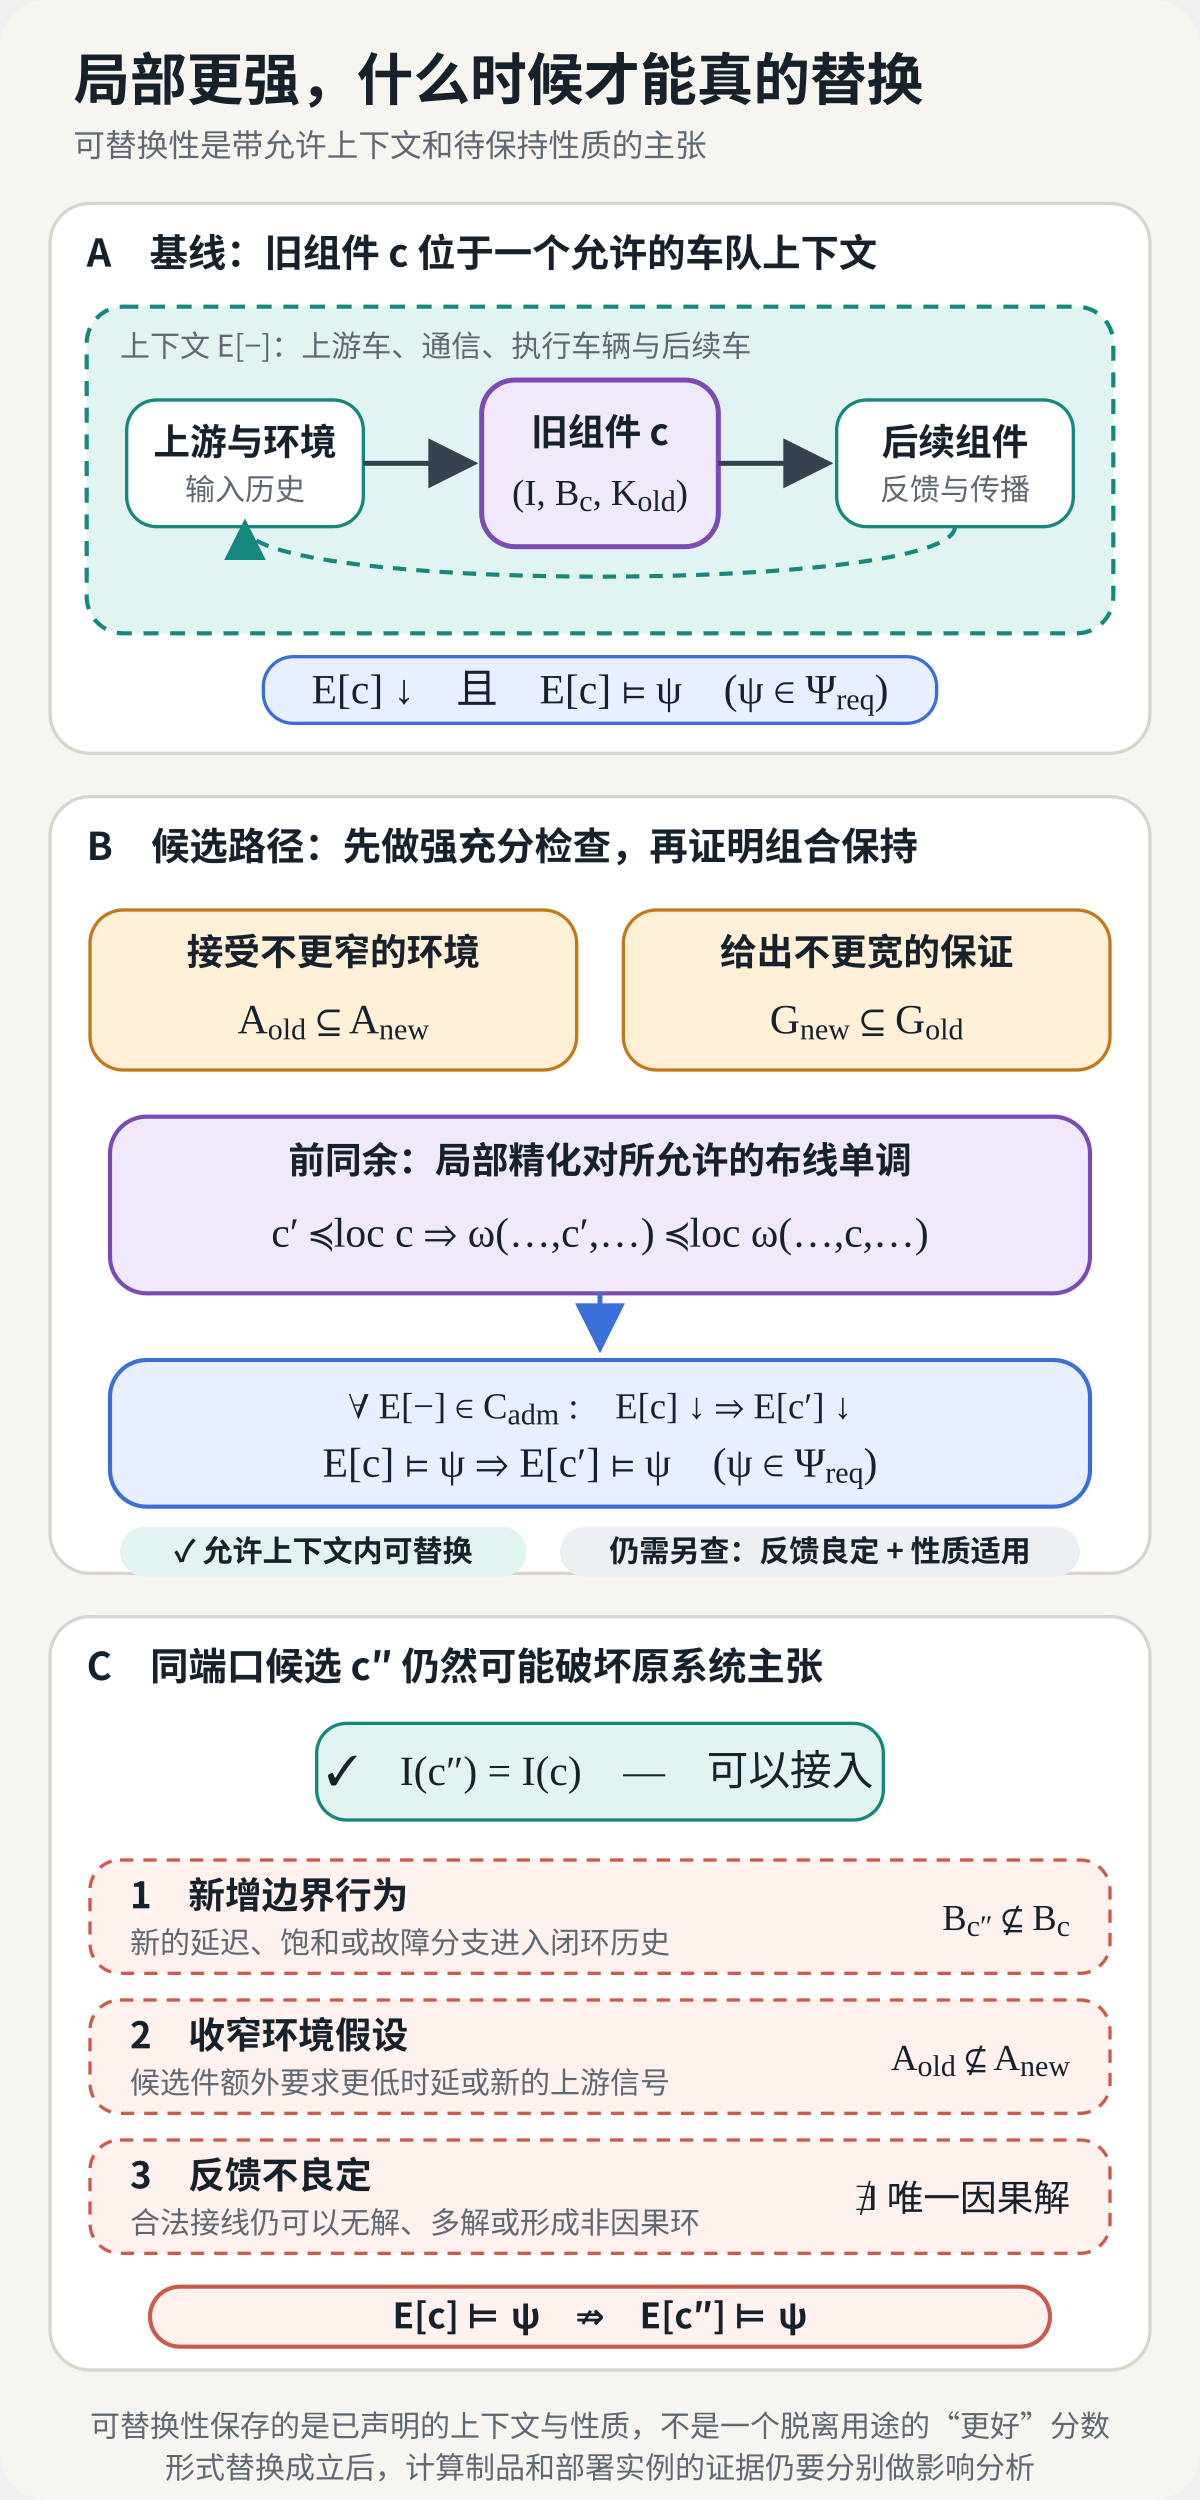
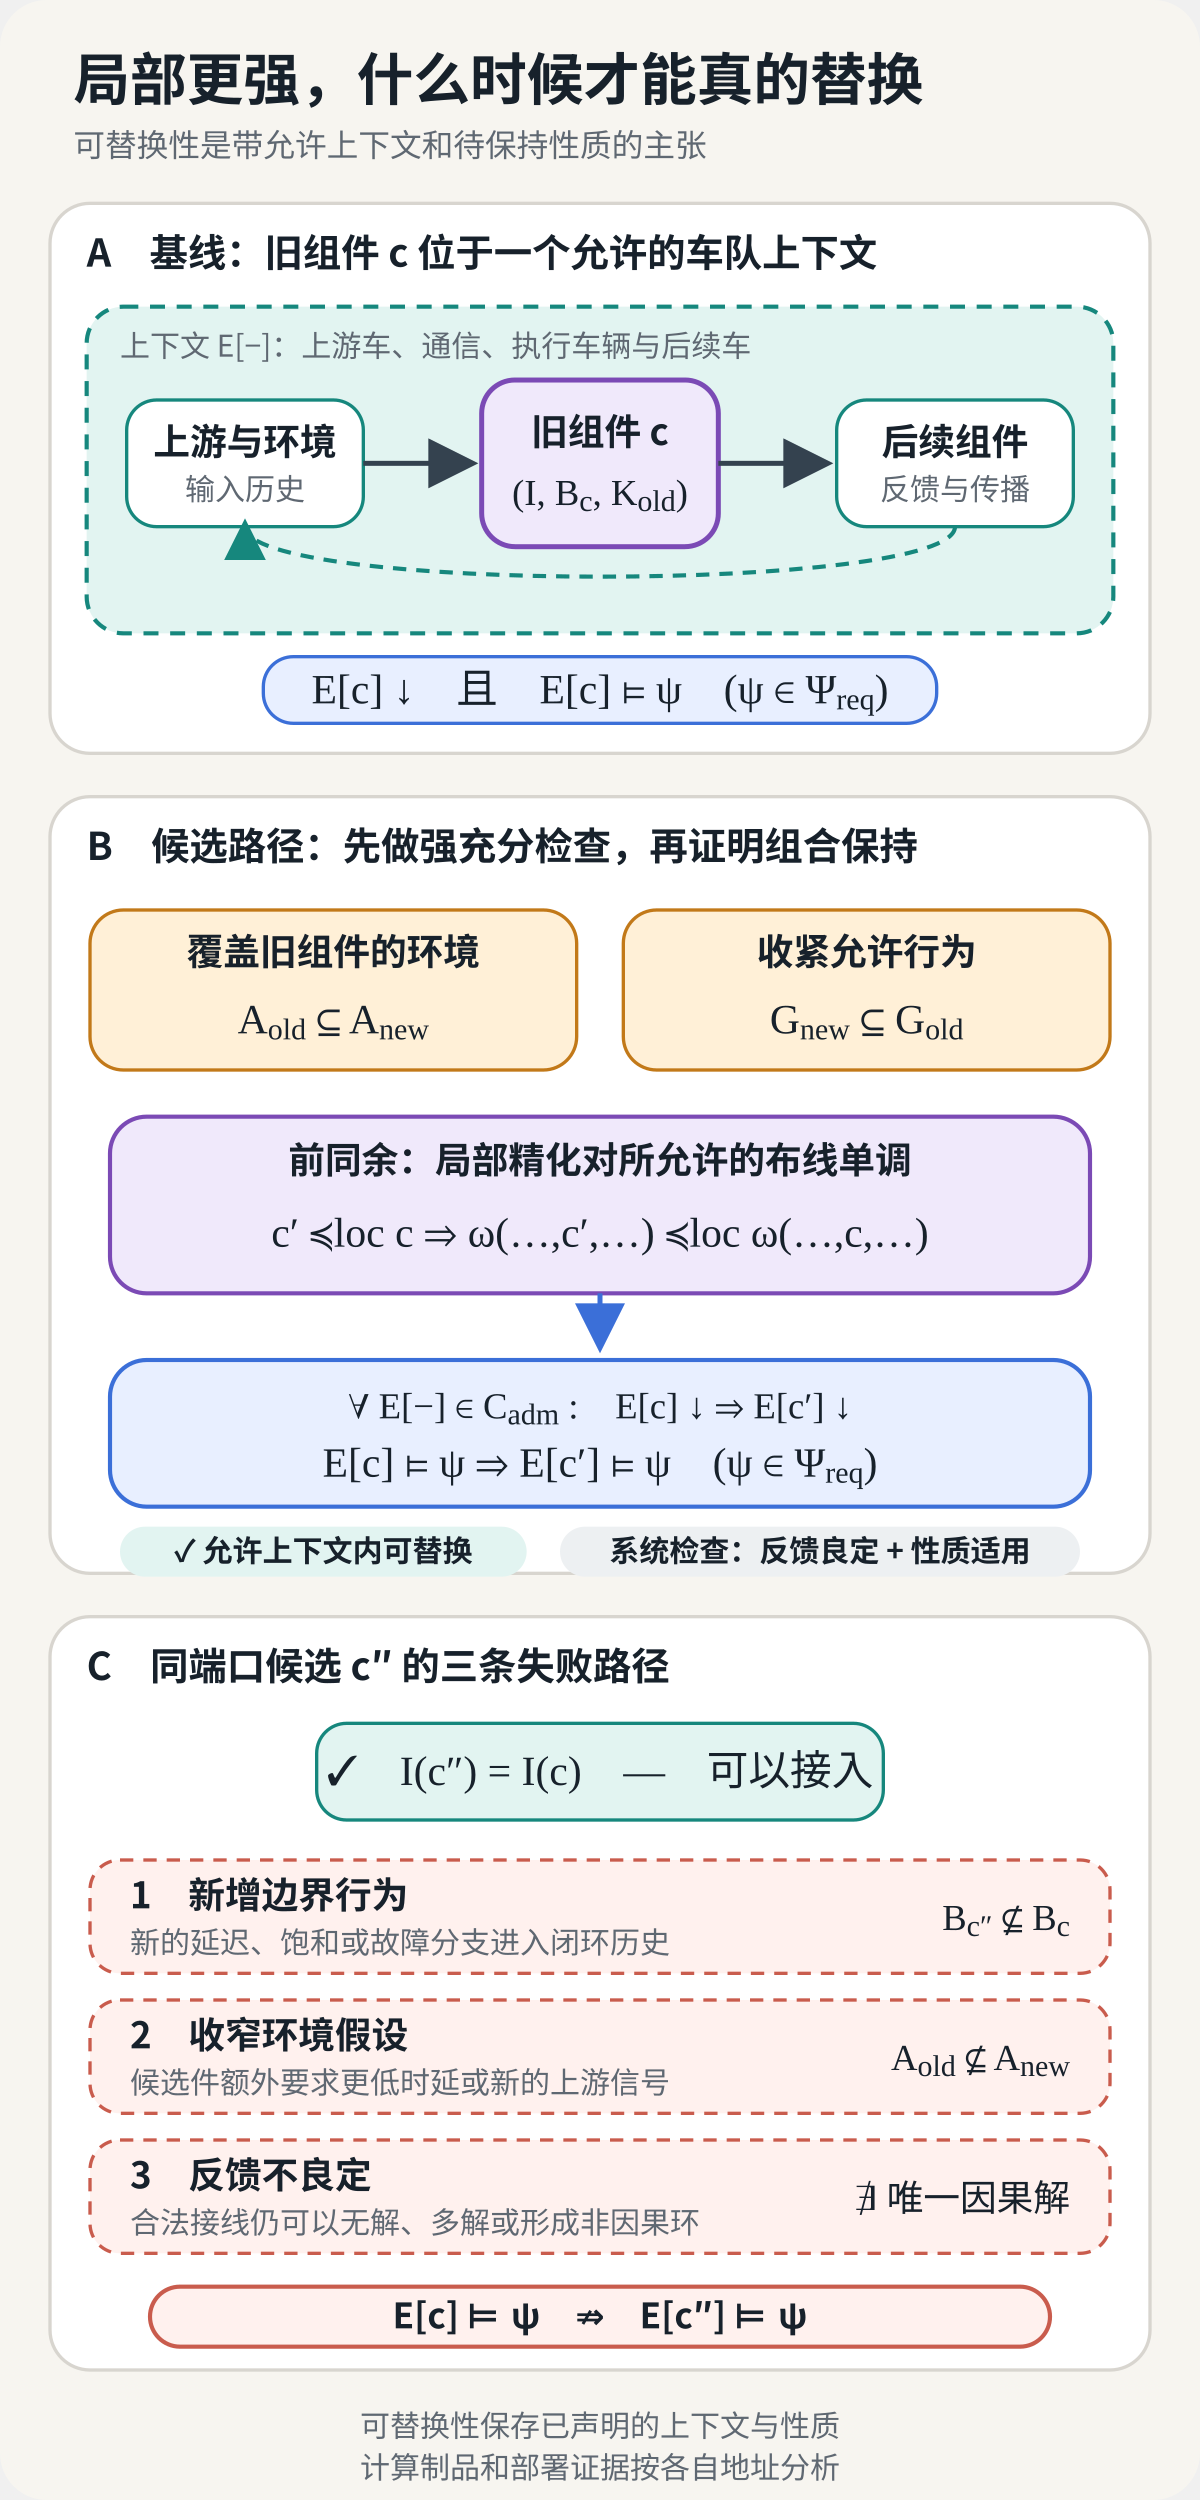
<svg xmlns="http://www.w3.org/2000/svg" width="720" height="1500" viewBox="0 0 720 1500" role="img" aria-labelledby="title desc">
  <defs>
    <marker id="arrow-dark" markerWidth="10" markerHeight="10" refX="8" refY="5" orient="auto">
      <path d="M0,0 L10,5 L0,10 Z" fill="#34424f" />
    </marker>
    <marker id="arrow-teal" markerWidth="10" markerHeight="10" refX="8" refY="5" orient="auto">
      <path d="M0,0 L10,5 L0,10 Z" fill="#16877d" />
    </marker>
    <marker id="arrow-blue" markerWidth="10" markerHeight="10" refX="8" refY="5" orient="auto">
      <path d="M0,0 L10,5 L0,10 Z" fill="#3b6fd8" />
    </marker>
  </defs>
  <style>
    text { font-family: "Noto Sans CJK SC", "PingFang SC", "Microsoft YaHei", sans-serif; fill: #17212b; }
    .title { font-size: 34px; font-weight: 700; }
    .subtitle { font-size: 19px; fill: #5f6872; }
    .panel-title { font-size: 23px; font-weight: 700; }
    .card-title { font-size: 22px; font-weight: 700; }
    .body { font-size: 20px; fill: #45515d; }
    .small { font-size: 18px; fill: #5f6872; }
    .formula { font-family: "STIX Two Math", "Cambria Math", "Times New Roman", serif; font-size: 22px; }
    .formula-large { font-family: "STIX Two Math", "Cambria Math", "Times New Roman", serif; font-size: 25px; }
  </style>
  <rect width="720" height="1500" rx="28" fill="#f7f5f0" />
  <text class="title" x="44" y="60">局部更强，什么时候才能真的替换</text>
  <text class="subtitle" x="44" y="94">可替换性是带允许上下文和待保持性质的主张</text>
  <g>
    <rect x="30" y="122" width="660" height="330" rx="24" fill="#ffffff" stroke="#d8d5cf" stroke-width="2" />
    <text class="panel-title" x="52" y="160">A　基线：旧组件 c 位于一个允许的车队上下文</text>
    <rect x="52" y="184" width="616" height="196" rx="22" fill="#e2f4f1" stroke="#16877d" stroke-width="2.5" stroke-dasharray="9 7" />
    <text class="small" x="72" y="214" fill="#0d6f67">上下文 E[−]：上游车、通信、执行车辆与后续车</text>
    <rect x="76" y="240" width="142" height="76" rx="18" fill="#ffffff" stroke="#16877d" stroke-width="2" />
    <text class="card-title" x="147" y="273" text-anchor="middle">上游与环境</text>
    <text class="small" x="147" y="300" text-anchor="middle">输入历史</text>
    <rect x="289" y="228" width="142" height="100" rx="20" fill="#f0e9fb" stroke="#7b4ab5" stroke-width="3" />
    <text class="card-title" x="360" y="267" text-anchor="middle">旧组件 c</text>
    <text class="formula" x="360" y="303" text-anchor="middle">(I, B<tspan baseline-shift="sub" font-size="18">c</tspan>, K<tspan baseline-shift="sub" font-size="18">old</tspan>)</text>
    <rect x="502" y="240" width="142" height="76" rx="18" fill="#ffffff" stroke="#16877d" stroke-width="2" />
    <text class="card-title" x="573" y="273" text-anchor="middle">后续组件</text>
    <text class="small" x="573" y="300" text-anchor="middle">反馈与传播</text>
    <line x1="218" y1="278" x2="281" y2="278" stroke="#34424f" stroke-width="3" marker-end="url(#arrow-dark)" />
    <line x1="431" y1="278" x2="494" y2="278" stroke="#34424f" stroke-width="3" marker-end="url(#arrow-dark)" />
    <path d="M573 316 C573 356,147 356,147 316" fill="none" stroke="#16877d" stroke-width="2.5" stroke-dasharray="8 6" marker-end="url(#arrow-teal)" />
    <rect x="158" y="394" width="404" height="40" rx="18" fill="#e8efff" stroke="#3b6fd8" stroke-width="2" />
    <text class="formula-large" x="360" y="422" text-anchor="middle">E[c] ↓　且　E[c] ⊨ ψ　(ψ ∈ Ψ<tspan baseline-shift="sub" font-size="18">req</tspan>)</text>
  </g>
  <g>
    <rect x="30" y="478" width="660" height="466" rx="24" fill="#ffffff" stroke="#d8d5cf" stroke-width="2" />
    <text class="panel-title" x="52" y="516">B　候选路径：先做强充分检查，再证明组合保持</text>
    <rect x="54" y="546" width="292" height="96" rx="20" fill="#fff0d7" stroke="#c27919" stroke-width="2" />
-     <text class="card-title" x="200" y="579" text-anchor="middle">接受不更窄的环境</text>
+     <text class="card-title" x="200" y="579" text-anchor="middle">覆盖旧组件的环境</text>
    <text class="formula-large" x="200" y="620" text-anchor="middle">A<tspan baseline-shift="sub" font-size="18">old</tspan> ⊆ A<tspan baseline-shift="sub" font-size="18">new</tspan>
    </text>
    <rect x="374" y="546" width="292" height="96" rx="20" fill="#fff0d7" stroke="#c27919" stroke-width="2" />
-     <text class="card-title" x="520" y="579" text-anchor="middle">给出不更宽的保证</text>
+     <text class="card-title" x="520" y="579" text-anchor="middle">收紧允许行为</text>
    <text class="formula-large" x="520" y="620" text-anchor="middle">G<tspan baseline-shift="sub" font-size="18">new</tspan> ⊆ G<tspan baseline-shift="sub" font-size="18">old</tspan>
    </text>
    <rect x="66" y="670" width="588" height="106" rx="22" fill="#f0e9fb" stroke="#7b4ab5" stroke-width="2.5" />
    <text class="card-title" x="360" y="704" text-anchor="middle">前同余：局部精化对所允许的布线单调</text>
    <text class="formula-large" x="360" y="748" text-anchor="middle">c′ ≼loc c ⇒ ω(…,c′,…) ≼loc ω(…,c,…)</text>
    <line x1="360" y1="776" x2="360" y2="806" stroke="#3b6fd8" stroke-width="3" marker-end="url(#arrow-blue)" />
    <rect x="66" y="816" width="588" height="88" rx="22" fill="#e8efff" stroke="#3b6fd8" stroke-width="2.5" />
    <text class="formula" x="360" y="851" text-anchor="middle">∀ E[−] ∈ C<tspan baseline-shift="sub" font-size="18">adm</tspan> :　E[c] ↓ ⇒ E[c′] ↓</text>
    <text class="formula-large" x="360" y="886" text-anchor="middle">E[c] ⊨ ψ ⇒ E[c′] ⊨ ψ　(ψ ∈ Ψ<tspan baseline-shift="sub" font-size="18">req</tspan>)</text>
    <rect x="72" y="916" width="244" height="30" rx="15" fill="#e2f4f1" />
    <text x="194" y="937" text-anchor="middle" font-size="18" font-weight="700" fill="#0d6f67">✓ 允许上下文内可替换</text>
    <rect x="336" y="916" width="312" height="30" rx="15" fill="#edf0f2" />
-     <text x="492" y="937" text-anchor="middle" font-size="18" font-weight="700" fill="#45515d">仍需另查：反馈良定 + 性质适用</text>
+     <text x="492" y="937" text-anchor="middle" font-size="18" font-weight="700" fill="#45515d">系统检查：反馈良定 + 性质适用</text>
  </g>
  <g>
    <rect x="30" y="970" width="660" height="452" rx="24" fill="#ffffff" stroke="#d8d5cf" stroke-width="2" />
-     <text class="panel-title" x="52" y="1008">C　同端口候选 c″ 仍然可能破坏原系统主张</text>
+     <text class="panel-title" x="52" y="1008">C　同端口候选 c″ 的三条失败路径</text>
    <rect x="190" y="1034" width="340" height="58" rx="18" fill="#e2f4f1" stroke="#16877d" stroke-width="2" />
    <text class="formula-large" x="360" y="1071" text-anchor="middle">✓　I(c″) = I(c)　—　可以接入</text>
    <rect x="54" y="1116" width="612" height="68" rx="18" fill="#fff1ee" stroke="#c95c4d" stroke-width="2" stroke-dasharray="8 6" />
    <text class="card-title" x="78" y="1145" fill="#a94236">1　新增边界行为</text>
    <text class="formula" x="642" y="1158" text-anchor="end">B<tspan baseline-shift="sub" font-size="18">c″</tspan> ⊈ B<tspan baseline-shift="sub" font-size="18">c</tspan>
    </text>
    <text class="small" x="78" y="1172">新的延迟、饱和或故障分支进入闭环历史</text>
    <rect x="54" y="1200" width="612" height="68" rx="18" fill="#fff1ee" stroke="#c95c4d" stroke-width="2" stroke-dasharray="8 6" />
    <text class="card-title" x="78" y="1229" fill="#a94236">2　收窄环境假设</text>
    <text class="formula" x="642" y="1242" text-anchor="end">A<tspan baseline-shift="sub" font-size="18">old</tspan> ⊈ A<tspan baseline-shift="sub" font-size="18">new</tspan>
    </text>
    <text class="small" x="78" y="1256">候选件额外要求更低时延或新的上游信号</text>
    <rect x="54" y="1284" width="612" height="68" rx="18" fill="#fff1ee" stroke="#c95c4d" stroke-width="2" stroke-dasharray="8 6" />
    <text class="card-title" x="78" y="1313" fill="#a94236">3　反馈不良定</text>
    <text class="formula" x="642" y="1326" text-anchor="end">∄ 唯一因果解</text>
    <text class="small" x="78" y="1340">合法接线仍可以无解、多解或形成非因果环</text>
    <rect x="90" y="1372" width="540" height="36" rx="18" fill="#fff1ee" stroke="#c95c4d" stroke-width="2.5" />
    <text x="360" y="1397" text-anchor="middle" font-size="21" font-weight="700" fill="#a94236">E[c] ⊨ ψ　⇏　E[c″] ⊨ ψ</text>
  </g>
-   <text class="small" x="360" y="1462" text-anchor="middle">可替换性保存的是已声明的上下文与性质，不是一个脱离用途的“更好”分数</text>
-   <text class="small" x="360" y="1487" text-anchor="middle">形式替换成立后，计算制品和部署实例的证据仍要分别做影响分析</text>
+   <text class="small" x="360" y="1462" text-anchor="middle">可替换性保存已声明的上下文与性质</text>
+   <text class="small" x="360" y="1487" text-anchor="middle">计算制品和部署证据按各自地址分析</text>
</svg>
